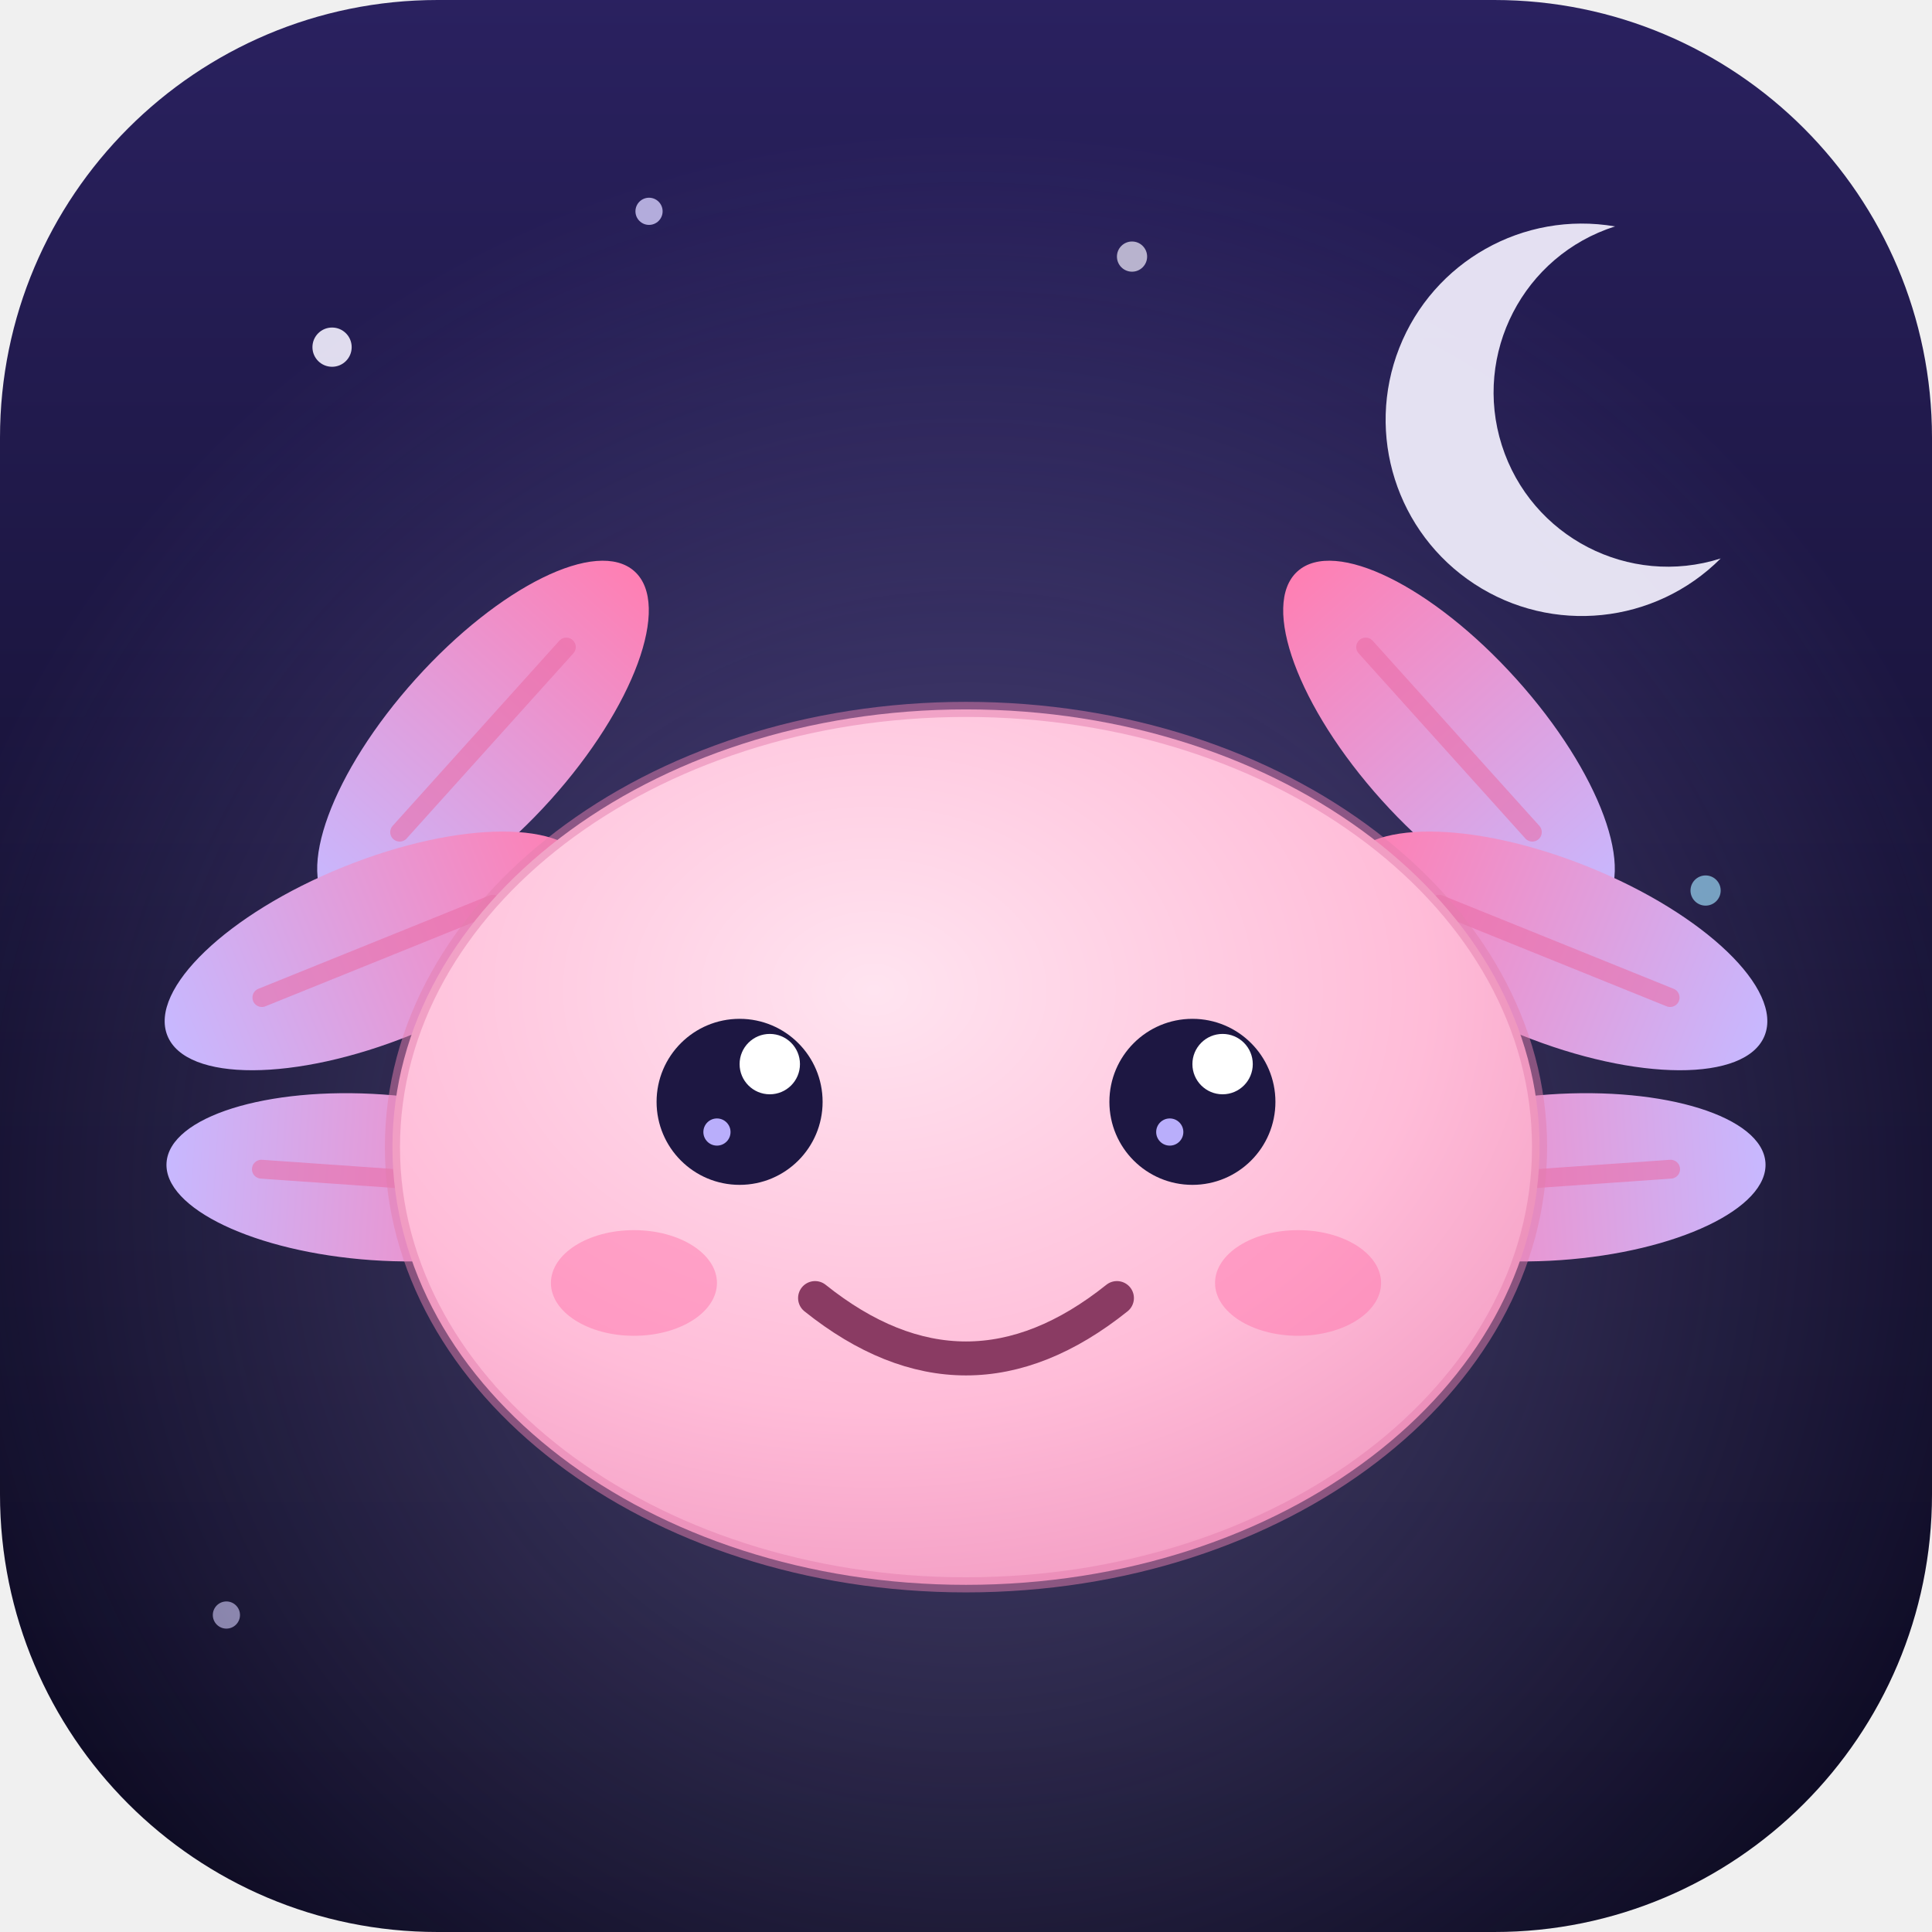
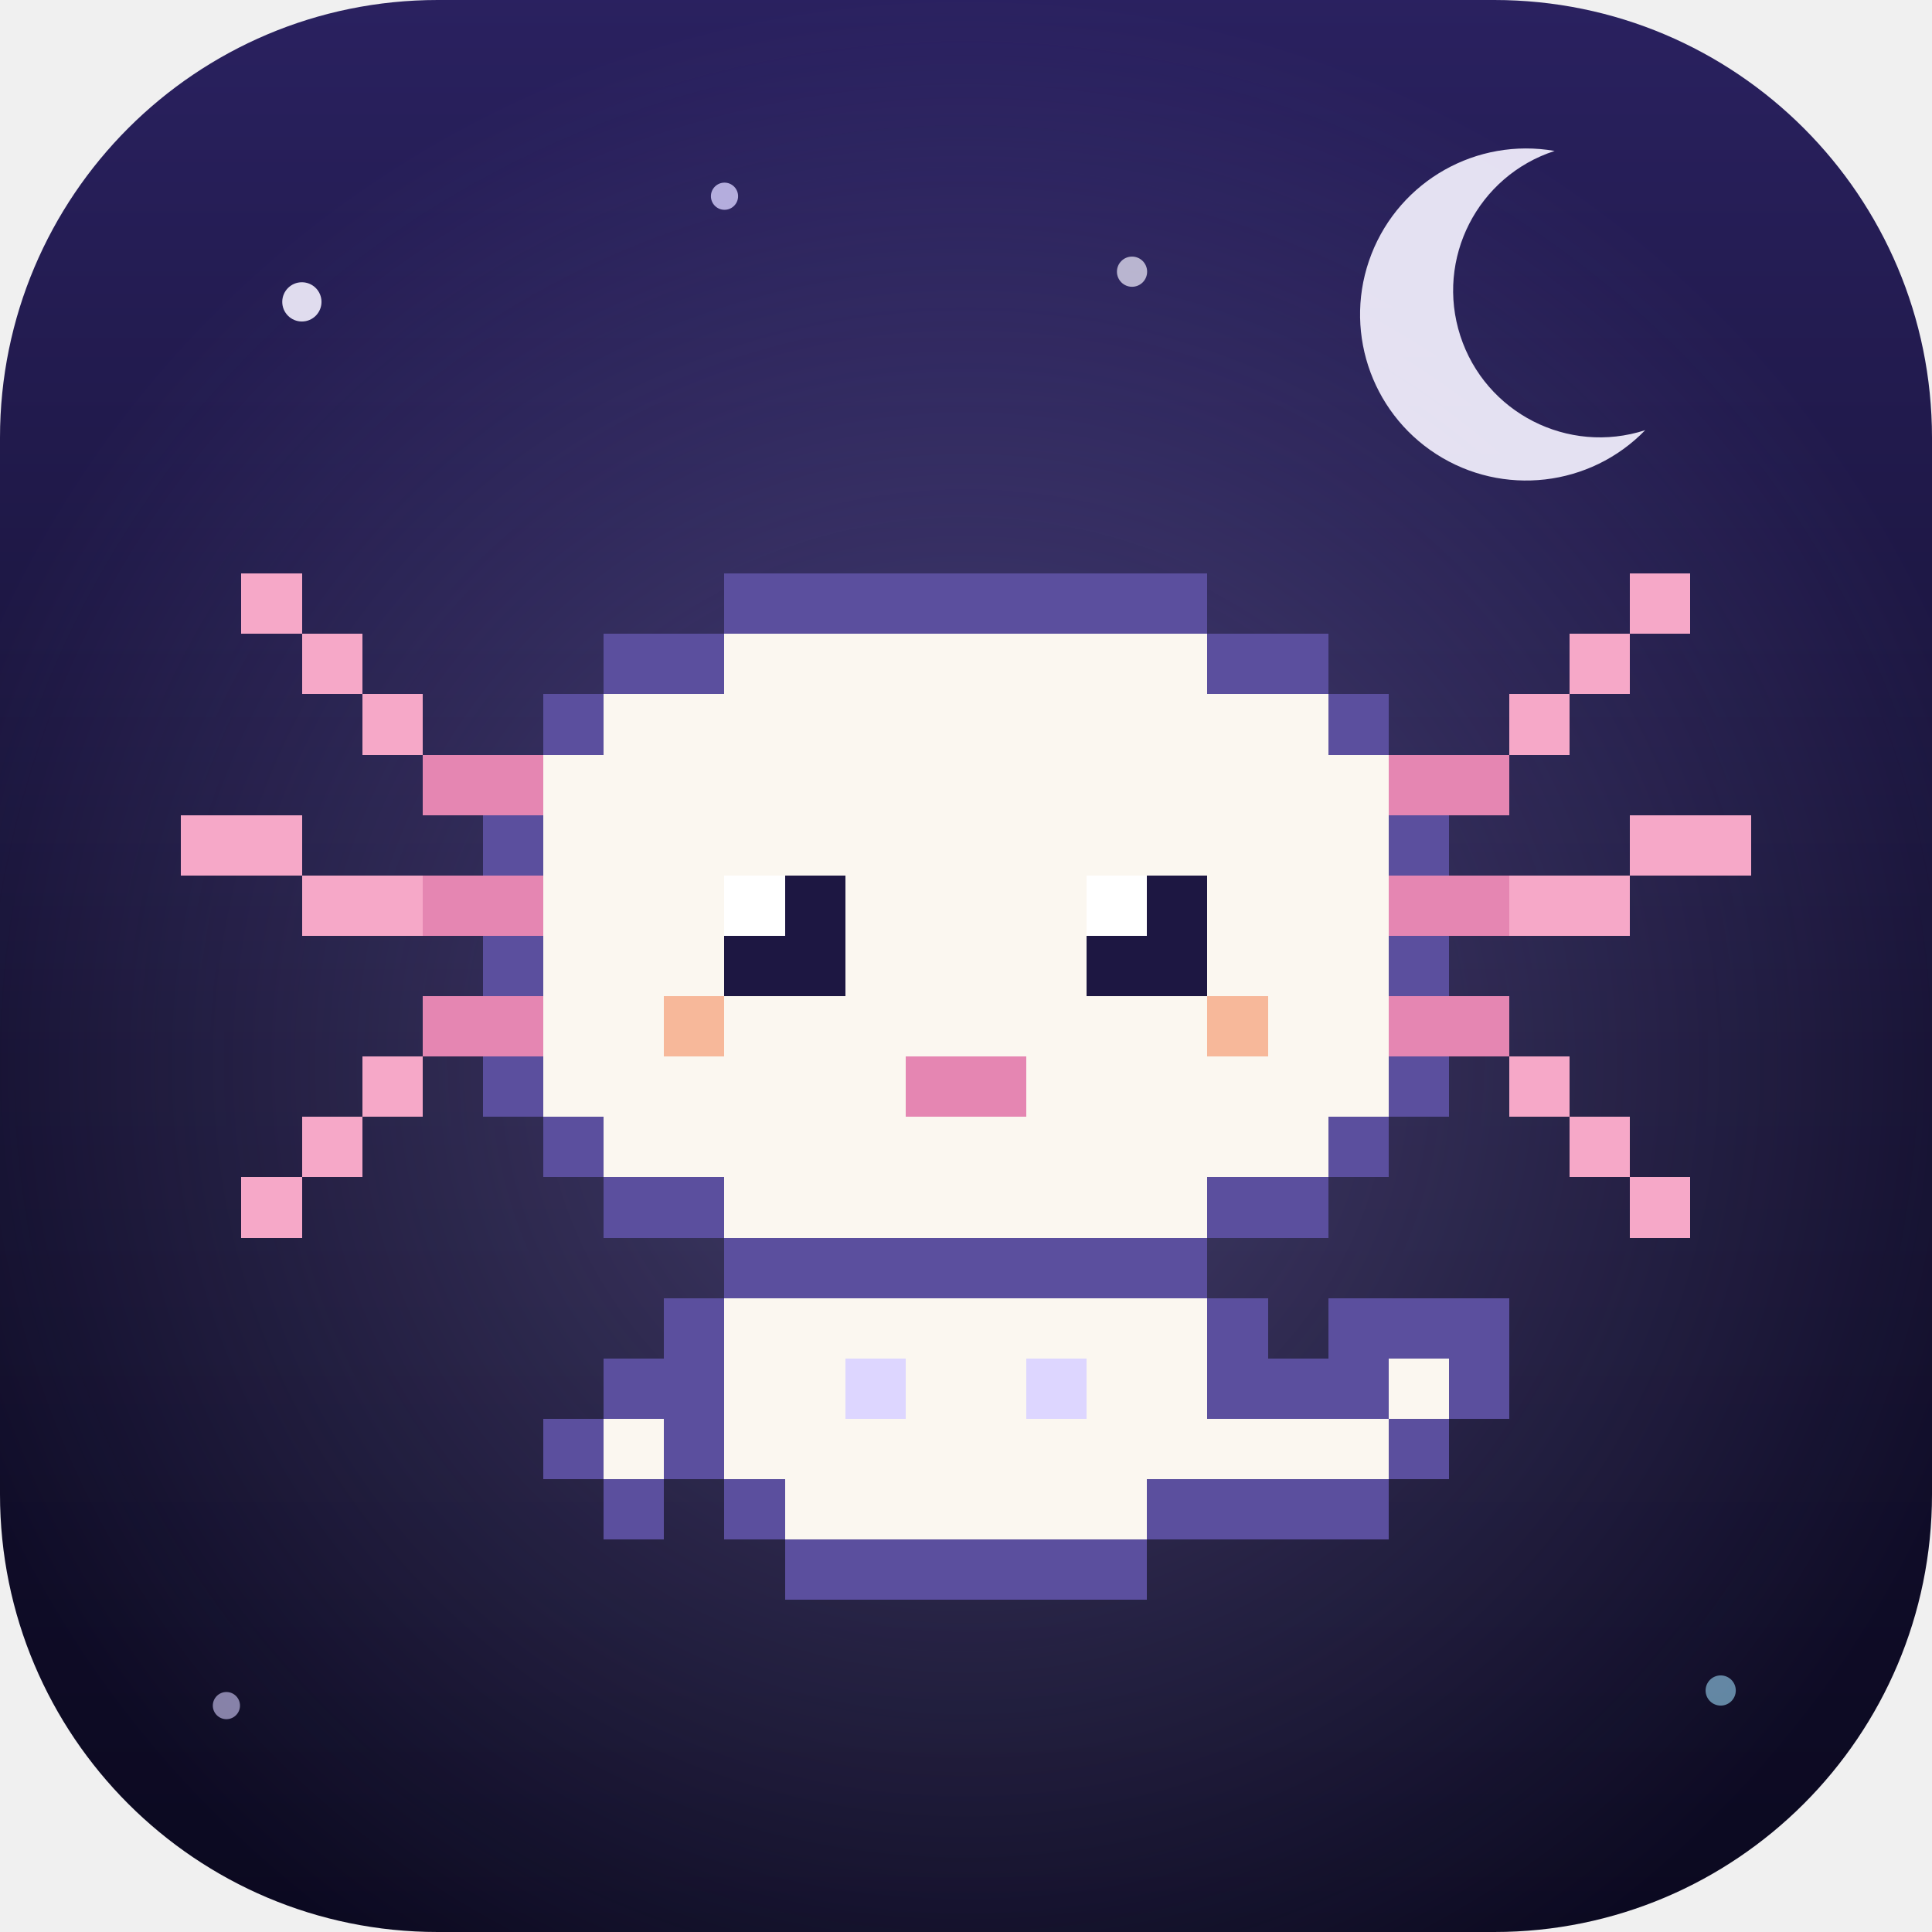
- <svg xmlns="http://www.w3.org/2000/svg" viewBox="0 0 256 256" width="256" height="256">
+ <svg xmlns="http://www.w3.org/2000/svg" viewBox="0 0 256 256" width="256" height="256" shape-rendering="crispEdges">
  <defs>
    <linearGradient id="sky" x1="0" y1="0" x2="0" y2="1">
      <stop offset="0" stop-color="#2a2160" />
      <stop offset="0.55" stop-color="#141030" />
      <stop offset="1" stop-color="#0b0920" />
    </linearGradient>
-     <radialGradient id="glow" cx="0.5" cy="0.62" r="0.55">
-       <stop offset="0" stop-color="#b9aefb" stop-opacity="0.35" />
+     <radialGradient id="glow" cx="0.5" cy="0.55" r="0.55">
+       <stop offset="0" stop-color="#b9aefb" stop-opacity="0.3" />
      <stop offset="1" stop-color="#b9aefb" stop-opacity="0" />
    </radialGradient>
-     <radialGradient id="skin" cx="0.42" cy="0.32" r="0.8">
-       <stop offset="0" stop-color="#ffe4f0" />
-       <stop offset="0.6" stop-color="#ffbcd8" />
-       <stop offset="1" stop-color="#ef93bd" />
-     </radialGradient>
-     <linearGradient id="gill" x1="0" y1="0" x2="1" y2="0">
-       <stop offset="0" stop-color="#c7b8ff" />
-       <stop offset="1" stop-color="#ff7fb3" />
-     </linearGradient>
-     <linearGradient id="gillR" x1="1" y1="0" x2="0" y2="0">
-       <stop offset="0" stop-color="#c7b8ff" />
-       <stop offset="1" stop-color="#ff7fb3" />
-     </linearGradient>
  </defs>
-   <rect width="256" height="256" rx="58" fill="url(#sky)" />
-   <rect width="256" height="256" rx="58" fill="url(#glow)" />
-   <circle cx="44" cy="46" r="2.6" fill="#f4f1ff" opacity="0.9" />
-   <circle cx="86" cy="28" r="1.8" fill="#d6cffd" opacity="0.8" />
-   <circle cx="150" cy="34" r="2" fill="#f4f1ff" opacity="0.7" />
-   <circle cx="226" cy="118" r="2" fill="#9ad7f5" opacity="0.7" />
-   <circle cx="30" cy="214" r="1.8" fill="#d6cffd" opacity="0.6" />
-   <path d="M214 30 a26 26 0 1 0 14 44 a20 20 0 1 1 -14 -44 z" fill="#f4f1ff" opacity="0.92" />
+   <g shape-rendering="geometricPrecision">
+     <rect width="256" height="256" rx="58" fill="url(#sky)" />
+     <rect width="256" height="256" rx="58" fill="url(#glow)" />
+     <circle cx="40" cy="40" r="2.6" fill="#f4f1ff" opacity="0.9" />
+     <circle cx="96" cy="26" r="1.8" fill="#d6cffd" opacity="0.8" />
+     <circle cx="150" cy="36" r="2" fill="#f4f1ff" opacity="0.7" />
+     <circle cx="30" cy="226" r="1.8" fill="#d6cffd" opacity="0.6" />
+     <circle cx="228" cy="224" r="2" fill="#9ad7f5" opacity="0.6" />
+     <path d="M206 20 a22 22 0 1 0 12 37 a17 17 0 1 1 -12 -37 z" fill="#f4f1ff" opacity="0.92" />
+   </g>
  <g>
-     <ellipse cx="64" cy="98" rx="30" ry="12" transform="rotate(-48 64 98)" fill="url(#gill)" />
-     <path d="M47.5 98 H80.5" transform="rotate(-48 64 98)" stroke="#e86aa4" stroke-opacity="0.55" stroke-width="2.5" stroke-linecap="round" />
-     <ellipse cx="50" cy="126" rx="30" ry="12" transform="rotate(-22 50 126)" fill="url(#gill)" />
-     <path d="M33.5 126 H66.5" transform="rotate(-22 50 126)" stroke="#e86aa4" stroke-opacity="0.55" stroke-width="2.5" stroke-linecap="round" />
-     <ellipse cx="50" cy="156" rx="28" ry="11" transform="rotate(4 50 156)" fill="url(#gill)" />
-     <path d="M34.6 156 H65.4" transform="rotate(4 50 156)" stroke="#e86aa4" stroke-opacity="0.55" stroke-width="2.5" stroke-linecap="round" />
-     <ellipse cx="192" cy="98" rx="30" ry="12" transform="rotate(48 192 98)" fill="url(#gillR)" />
-     <path d="M175.5 98 H208.5" transform="rotate(48 192 98)" stroke="#e86aa4" stroke-opacity="0.55" stroke-width="2.5" stroke-linecap="round" />
-     <ellipse cx="206" cy="126" rx="30" ry="12" transform="rotate(22 206 126)" fill="url(#gillR)" />
-     <path d="M189.5 126 H222.5" transform="rotate(22 206 126)" stroke="#e86aa4" stroke-opacity="0.55" stroke-width="2.5" stroke-linecap="round" />
-     <ellipse cx="206" cy="156" rx="28" ry="11" transform="rotate(-4 206 156)" fill="url(#gillR)" />
-     <path d="M190.6 156 H221.4" transform="rotate(-4 206 156)" stroke="#e86aa4" stroke-opacity="0.55" stroke-width="2.5" stroke-linecap="round" />
+     <rect x="32" y="76" width="8" height="8" fill="#f6a8c8" />
+     <rect x="96" y="76" width="64" height="8" fill="#5b4f9e" />
+     <rect x="216" y="76" width="8" height="8" fill="#f6a8c8" />
+     <rect x="40" y="84" width="8" height="8" fill="#f6a8c8" />
+     <rect x="80" y="84" width="16" height="8" fill="#5b4f9e" />
+     <rect x="96" y="84" width="64" height="8" fill="#fbf7f0" />
+     <rect x="160" y="84" width="16" height="8" fill="#5b4f9e" />
+     <rect x="208" y="84" width="8" height="8" fill="#f6a8c8" />
+     <rect x="48" y="92" width="8" height="8" fill="#f6a8c8" />
+     <rect x="72" y="92" width="8" height="8" fill="#5b4f9e" />
+     <rect x="80" y="92" width="96" height="8" fill="#fbf7f0" />
+     <rect x="176" y="92" width="8" height="8" fill="#5b4f9e" />
+     <rect x="200" y="92" width="8" height="8" fill="#f6a8c8" />
+     <rect x="56" y="100" width="16" height="8" fill="#e586b2" />
+     <rect x="72" y="100" width="112" height="8" fill="#fbf7f0" />
+     <rect x="184" y="100" width="16" height="8" fill="#e586b2" />
+     <rect x="24" y="108" width="16" height="8" fill="#f6a8c8" />
+     <rect x="64" y="108" width="8" height="8" fill="#5b4f9e" />
+     <rect x="72" y="108" width="112" height="8" fill="#fbf7f0" />
+     <rect x="184" y="108" width="8" height="8" fill="#5b4f9e" />
+     <rect x="216" y="108" width="16" height="8" fill="#f6a8c8" />
+     <rect x="40" y="116" width="16" height="8" fill="#f6a8c8" />
+     <rect x="56" y="116" width="16" height="8" fill="#e586b2" />
+     <rect x="72" y="116" width="24" height="8" fill="#fbf7f0" />
+     <rect x="96" y="116" width="8" height="8" fill="#ffffff" />
+     <rect x="104" y="116" width="8" height="8" fill="#1d1742" />
+     <rect x="112" y="116" width="32" height="8" fill="#fbf7f0" />
+     <rect x="144" y="116" width="8" height="8" fill="#ffffff" />
+     <rect x="152" y="116" width="8" height="8" fill="#1d1742" />
+     <rect x="160" y="116" width="24" height="8" fill="#fbf7f0" />
+     <rect x="184" y="116" width="16" height="8" fill="#e586b2" />
+     <rect x="200" y="116" width="16" height="8" fill="#f6a8c8" />
+     <rect x="64" y="124" width="8" height="8" fill="#5b4f9e" />
+     <rect x="72" y="124" width="24" height="8" fill="#fbf7f0" />
+     <rect x="96" y="124" width="16" height="8" fill="#1d1742" />
+     <rect x="112" y="124" width="32" height="8" fill="#fbf7f0" />
+     <rect x="144" y="124" width="16" height="8" fill="#1d1742" />
+     <rect x="160" y="124" width="24" height="8" fill="#fbf7f0" />
+     <rect x="184" y="124" width="8" height="8" fill="#5b4f9e" />
+     <rect x="56" y="132" width="16" height="8" fill="#e586b2" />
+     <rect x="72" y="132" width="16" height="8" fill="#fbf7f0" />
+     <rect x="88" y="132" width="8" height="8" fill="#f7b89a" />
+     <rect x="96" y="132" width="64" height="8" fill="#fbf7f0" />
+     <rect x="160" y="132" width="8" height="8" fill="#f7b89a" />
+     <rect x="168" y="132" width="16" height="8" fill="#fbf7f0" />
+     <rect x="184" y="132" width="16" height="8" fill="#e586b2" />
+     <rect x="48" y="140" width="8" height="8" fill="#f6a8c8" />
+     <rect x="64" y="140" width="8" height="8" fill="#5b4f9e" />
+     <rect x="72" y="140" width="48" height="8" fill="#fbf7f0" />
+     <rect x="120" y="140" width="16" height="8" fill="#e586b2" />
+     <rect x="136" y="140" width="48" height="8" fill="#fbf7f0" />
+     <rect x="184" y="140" width="8" height="8" fill="#5b4f9e" />
+     <rect x="200" y="140" width="8" height="8" fill="#f6a8c8" />
+     <rect x="40" y="148" width="8" height="8" fill="#f6a8c8" />
+     <rect x="72" y="148" width="8" height="8" fill="#5b4f9e" />
+     <rect x="80" y="148" width="96" height="8" fill="#fbf7f0" />
+     <rect x="176" y="148" width="8" height="8" fill="#5b4f9e" />
+     <rect x="208" y="148" width="8" height="8" fill="#f6a8c8" />
+     <rect x="32" y="156" width="8" height="8" fill="#f6a8c8" />
+     <rect x="80" y="156" width="16" height="8" fill="#5b4f9e" />
+     <rect x="96" y="156" width="64" height="8" fill="#fbf7f0" />
+     <rect x="160" y="156" width="16" height="8" fill="#5b4f9e" />
+     <rect x="216" y="156" width="8" height="8" fill="#f6a8c8" />
+     <rect x="96" y="164" width="64" height="8" fill="#5b4f9e" />
+     <rect x="88" y="172" width="8" height="8" fill="#5b4f9e" />
+     <rect x="96" y="172" width="64" height="8" fill="#fbf7f0" />
+     <rect x="160" y="172" width="8" height="8" fill="#5b4f9e" />
+     <rect x="176" y="172" width="24" height="8" fill="#5b4f9e" />
+     <rect x="80" y="180" width="16" height="8" fill="#5b4f9e" />
+     <rect x="96" y="180" width="16" height="8" fill="#fbf7f0" />
+     <rect x="112" y="180" width="8" height="8" fill="#ddd6ff" />
+     <rect x="120" y="180" width="16" height="8" fill="#fbf7f0" />
+     <rect x="136" y="180" width="8" height="8" fill="#ddd6ff" />
+     <rect x="144" y="180" width="16" height="8" fill="#fbf7f0" />
+     <rect x="160" y="180" width="24" height="8" fill="#5b4f9e" />
+     <rect x="184" y="180" width="8" height="8" fill="#fbf7f0" />
+     <rect x="192" y="180" width="8" height="8" fill="#5b4f9e" />
+     <rect x="72" y="188" width="8" height="8" fill="#5b4f9e" />
+     <rect x="80" y="188" width="8" height="8" fill="#fbf7f0" />
+     <rect x="88" y="188" width="8" height="8" fill="#5b4f9e" />
+     <rect x="96" y="188" width="88" height="8" fill="#fbf7f0" />
+     <rect x="184" y="188" width="8" height="8" fill="#5b4f9e" />
+     <rect x="80" y="196" width="8" height="8" fill="#5b4f9e" />
+     <rect x="96" y="196" width="8" height="8" fill="#5b4f9e" />
+     <rect x="104" y="196" width="48" height="8" fill="#fbf7f0" />
+     <rect x="152" y="196" width="32" height="8" fill="#5b4f9e" />
+     <rect x="104" y="204" width="48" height="8" fill="#5b4f9e" />
  </g>
-   <ellipse cx="128" cy="152" rx="76" ry="58" fill="url(#skin)" />
-   <ellipse cx="128" cy="152" rx="76" ry="58" fill="none" stroke="#e57fae" stroke-opacity="0.5" stroke-width="2" />
-   <ellipse cx="84" cy="170" rx="11" ry="7" fill="#ff6fa8" opacity="0.45" />
-   <ellipse cx="172" cy="170" rx="11" ry="7" fill="#ff6fa8" opacity="0.45" />
-   <circle cx="98" cy="146" r="11" fill="#1d1742" />
-   <circle cx="158" cy="146" r="11" fill="#1d1742" />
-   <circle cx="102" cy="141" r="4" fill="#ffffff" />
-   <circle cx="162" cy="141" r="4" fill="#ffffff" />
-   <circle cx="95" cy="150" r="1.8" fill="#b9aefb" />
-   <circle cx="155" cy="150" r="1.8" fill="#b9aefb" />
-   <path d="M108 172 Q128 188 148 172" fill="none" stroke="#8a3b63" stroke-width="4.5" stroke-linecap="round" />
</svg>
